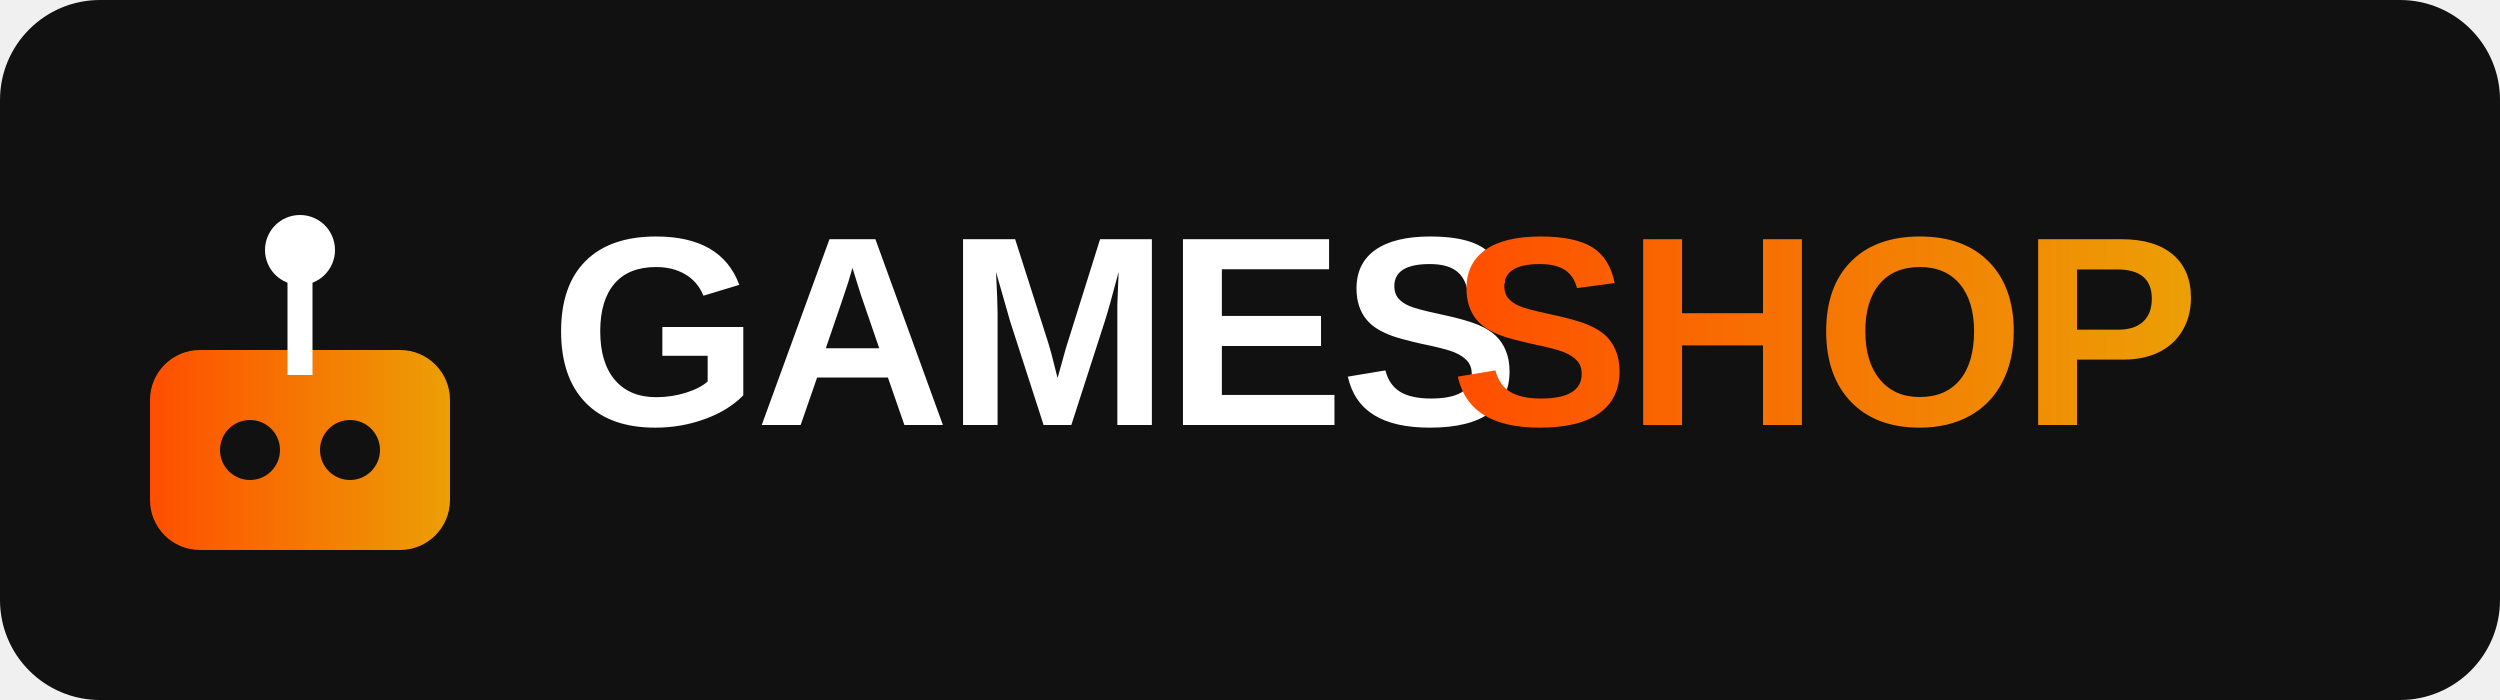
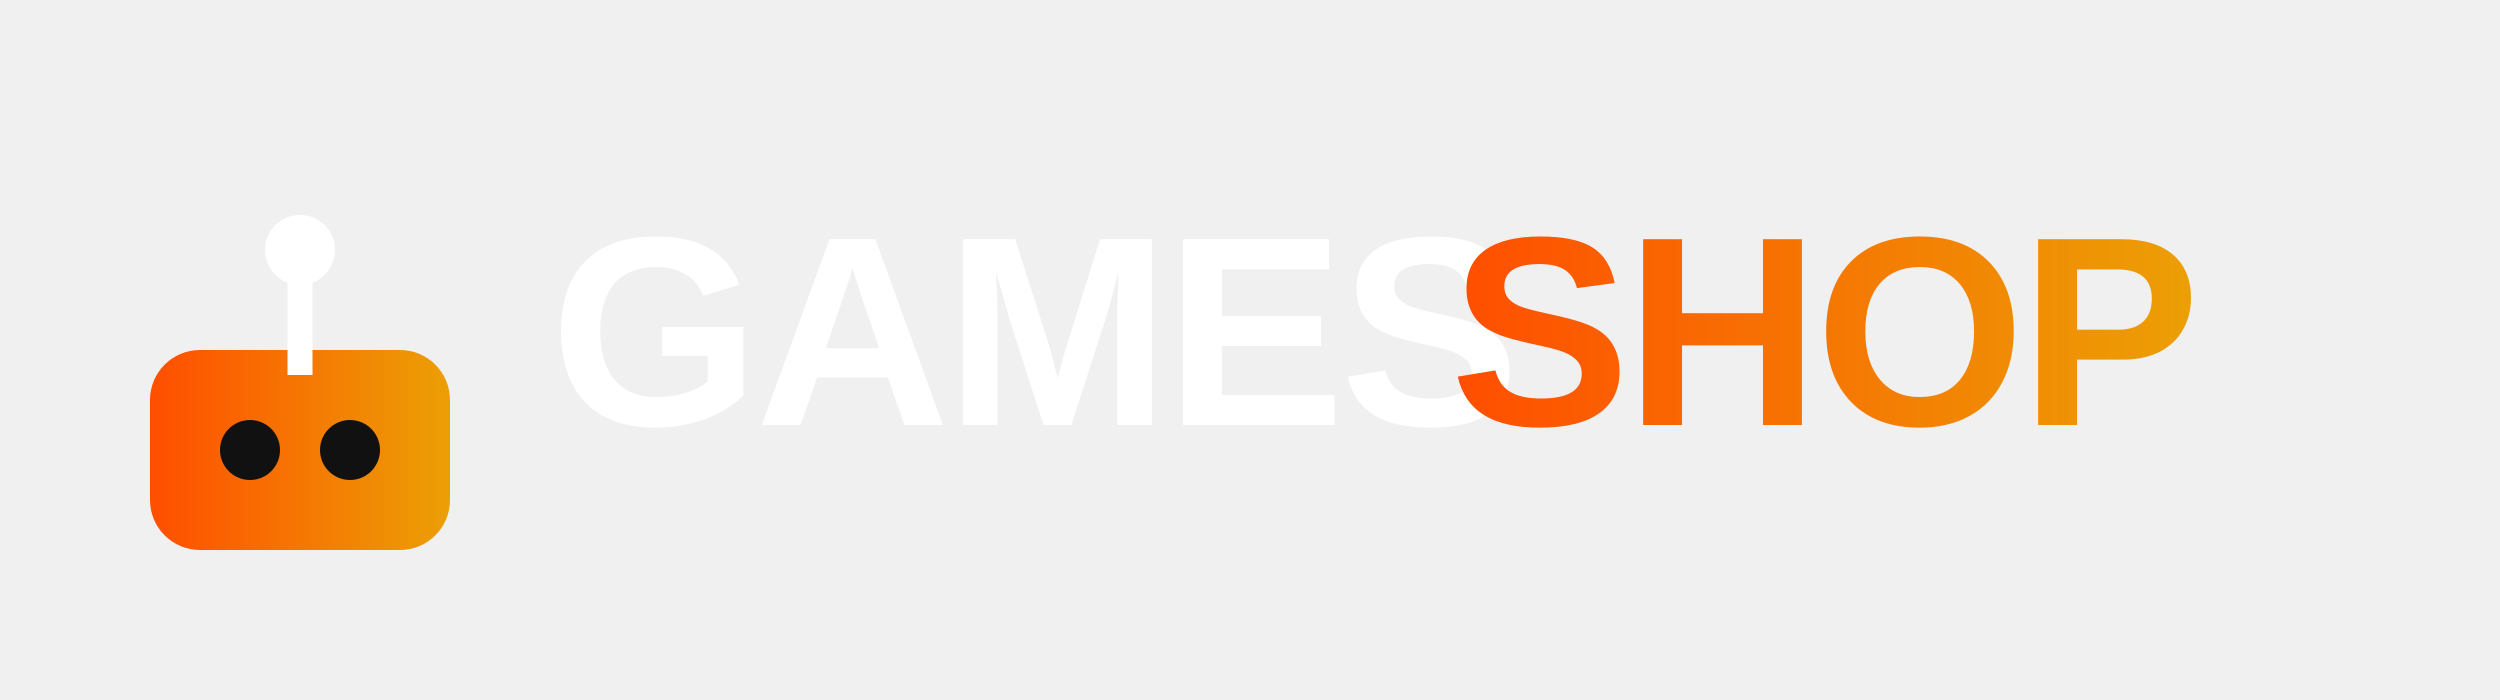
- <svg xmlns="http://www.w3.org/2000/svg" width="500" height="140" viewBox="0 0 500 140">
+ <svg xmlns="http://www.w3.org/2000/svg" height="140" viewBox="0 0 500 140" width="500">
  <defs>
    <style>
      .font {
        font-family: 'Arial Black', 'Arial', sans-serif;
        font-weight: 900;
        letter-spacing: -1px;
      }
    </style>
-     <linearGradient id="orangeGrad" x1="0%" y1="0%" x2="100%" y2="0%">
+     <linearGradient id="orangeGrad" x1="0%" x2="100%" y1="0%" y2="0%">
      <stop offset="0%" stop-color="#ff4e00" />
      <stop offset="100%" stop-color="#ec9f05" />
    </linearGradient>
  </defs>
-   <rect width="100%" height="100%" fill="#111" rx="20" />
  <g transform="translate(30, 40)">
-     <rect x="0" y="30" rx="10" ry="10" width="60" height="40" fill="url(#orangeGrad)" />
-     <circle cx="20" cy="50" r="6" fill="#111" />
-     <circle cx="40" cy="50" r="6" fill="#111" />
-     <line x1="30" y1="10" x2="30" y2="35" stroke="#ffffff" stroke-width="5" />
-     <circle cx="30" cy="10" r="7" fill="#ffffff" />
+     <rect fill="url(#orangeGrad)" height="40" rx="10" ry="10" width="60" x="0" y="30" />
+     <circle cx="20" cy="50" fill="#111" r="6" />
+     <circle cx="40" cy="50" fill="#111" r="6" />
+     <line stroke="#ffffff" stroke-width="5" x1="30" x2="30" y1="10" y2="35" />
+     <circle cx="30" cy="10" fill="#ffffff" r="7" />
  </g>
-   <text x="110" y="85" font-size="54" class="font" fill="#ffffff">GAMES</text>
-   <text x="290" y="85" font-size="54" class="font" fill="url(#orangeGrad)">SHOP</text>
+   <text class="font" fill="#ffffff" font-size="54" x="110" y="85">GAMES</text>
+   <text class="font" fill="url(#orangeGrad)" font-size="54" x="290" y="85">SHOP</text>
</svg>
